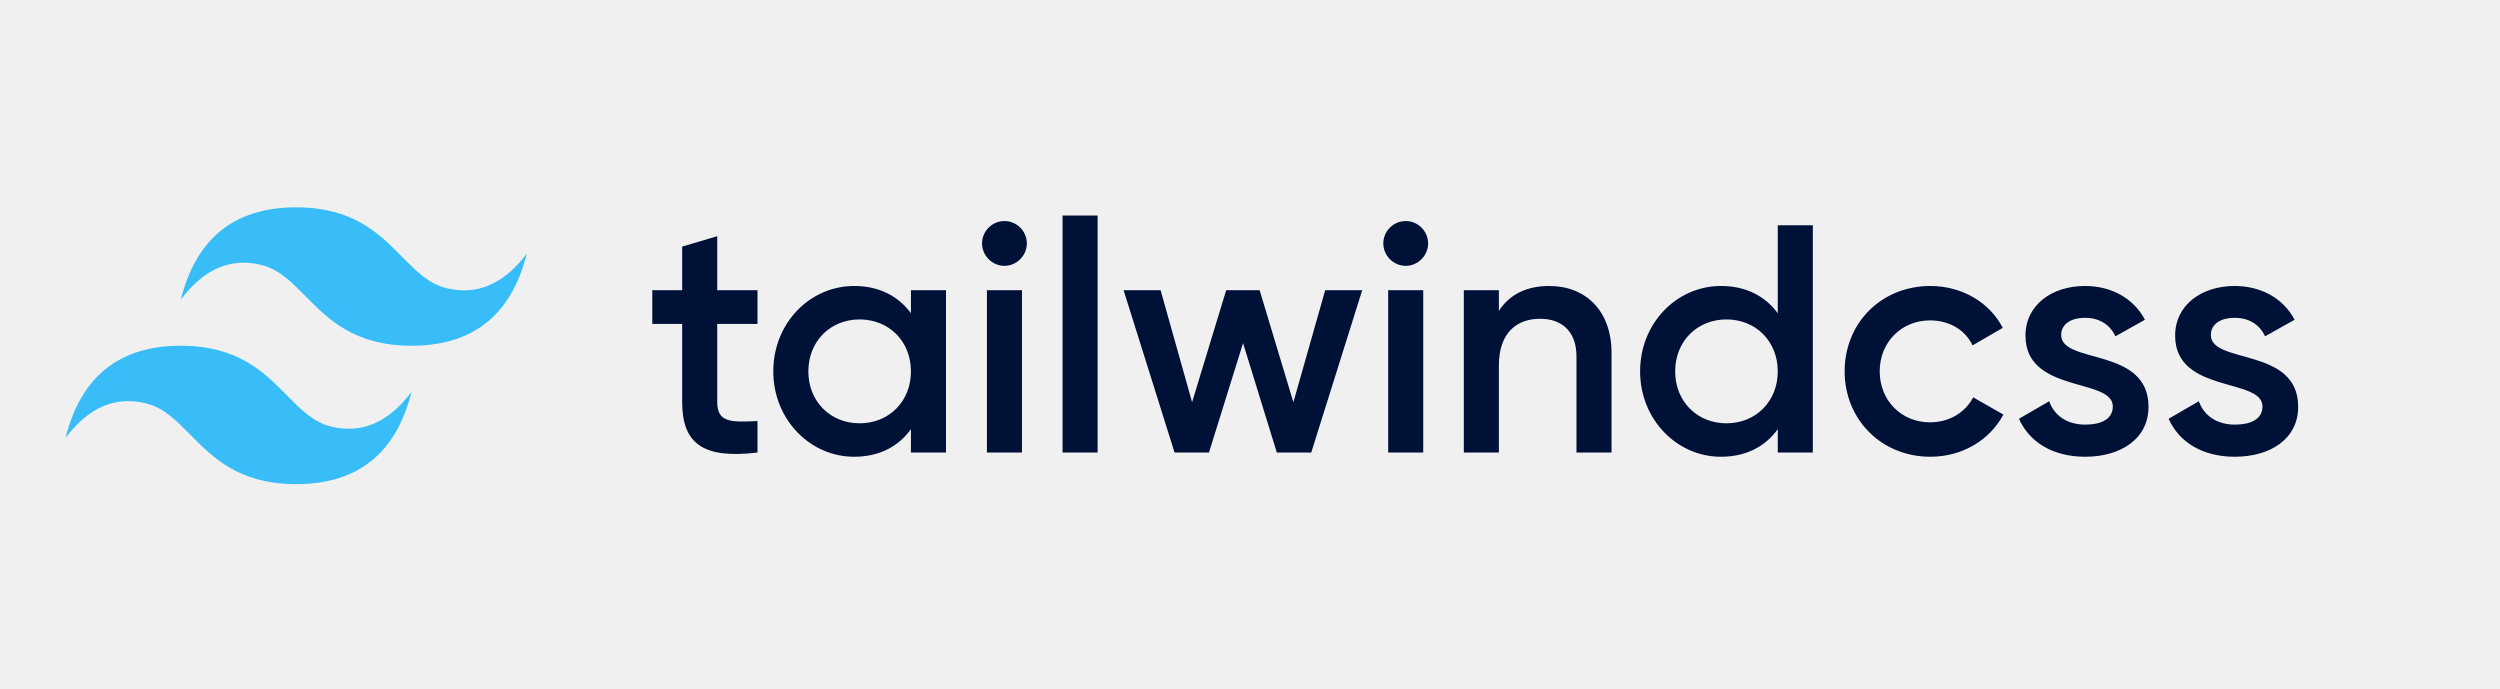
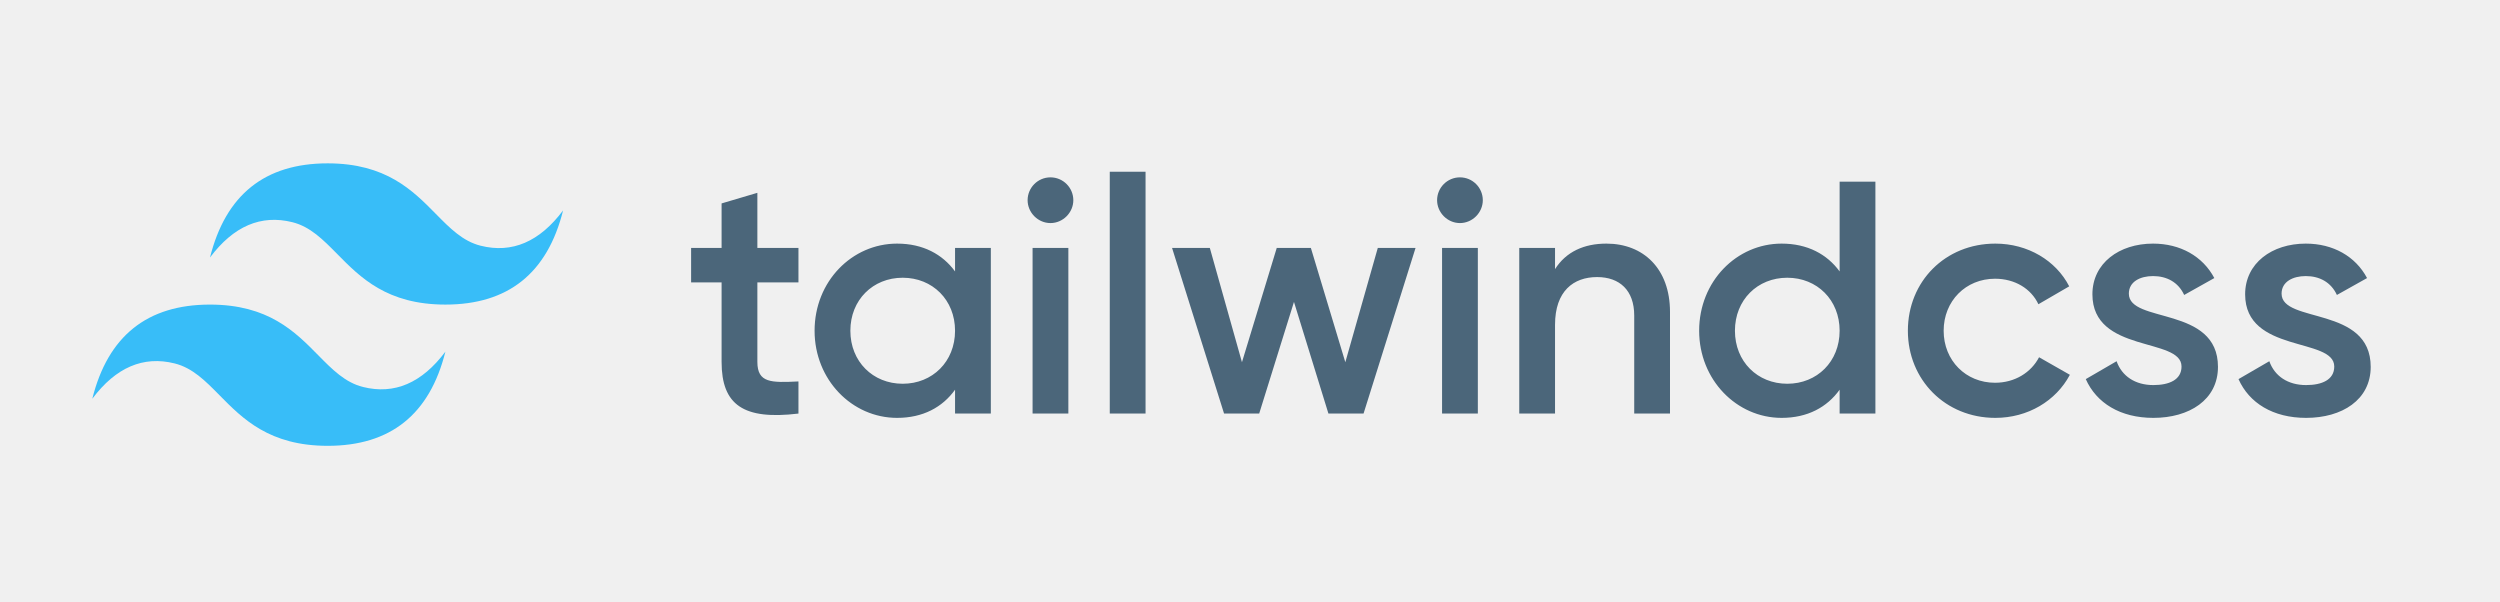
- <svg xmlns="http://www.w3.org/2000/svg" viewBox="127.782 169.671 292.621 80.547">
+ <svg xmlns="http://www.w3.org/2000/svg" viewBox="123.003 166.223 337.104 81.118">
  <defs>
    <clipPath id="prefix__clip0">
      <path fill="#fff" d="M0 0h262v32.4H0z" />
    </clipPath>
  </defs>
-   <g fill-rule="evenodd" clip-path="url(#prefix__clip0)" clip-rule="evenodd" transform="matrix(1, 0, 0, 1, 135.4482, 193.9387)">
+   <g fill-rule="evenodd" clip-path="url(#prefix__clip0)" clip-rule="evenodd" transform="matrix(1.175606, 0, 0, 1.175606, 135.4482, 188.2491)" style="">
    <path fill="#38bdf8" d="M27 0c-7.2 0-11.7 3.6-13.5 10.8 2.7-3.6 5.85-4.95 9.45-4.05 2.054.513 3.522 2.004 5.147 3.653C30.744 13.09 33.808 16.2 40.5 16.2c7.2 0 11.7-3.6 13.5-10.8-2.7 3.6-5.85 4.95-9.45 4.05-2.054-.513-3.522-2.004-5.147-3.653C36.756 3.11 33.692 0 27 0zM13.5 16.2C6.3 16.2 1.8 19.8 0 27c2.7-3.6 5.85-4.95 9.45-4.05 2.054.514 3.522 2.004 5.147 3.653C17.244 29.29 20.308 32.4 27 32.4c7.2 0 11.7-3.6 13.5-10.8-2.7 3.6-5.85 4.95-9.45 4.05-2.054-.513-3.522-2.004-5.147-3.653C23.256 19.31 20.192 16.2 13.5 16.2z" />
-     <path d="M80.996 13.652h-4.712v9.12c0 2.432 1.596 2.394 4.712 2.242V28.7c-6.308.76-8.816-.988-8.816-5.928v-9.12h-3.496V9.7h3.496V4.596l4.104-1.216V9.7h4.712v3.952zM98.958 9.7h4.104v19h-4.104v-2.736c-1.444 2.014-3.686 3.23-6.65 3.23-5.168 0-9.462-4.37-9.462-9.994 0-5.662 4.294-9.994 9.462-9.994 2.964 0 5.206 1.216 6.65 3.192V9.7zm-6.004 15.58c3.42 0 6.004-2.546 6.004-6.08 0-3.534-2.584-6.08-6.004-6.08-3.42 0-6.004 2.546-6.004 6.08 0 3.534 2.584 6.08 6.004 6.08zm16.948-18.43c-1.444 0-2.622-1.216-2.622-2.622a2.627 2.627 0 012.622-2.622 2.627 2.627 0 012.622 2.622c0 1.406-1.178 2.622-2.622 2.622zM107.85 28.7v-19h4.104v19h-4.104zm8.854 0V.96h4.104V28.7h-4.104zm30.742-19h4.332l-5.966 19h-4.028l-3.952-12.806-3.99 12.806h-4.028l-5.966-19h4.332l3.686 13.11 3.99-13.11h3.914l3.952 13.11 3.724-13.11zm9.424-2.85c-1.444 0-2.622-1.216-2.622-2.622a2.627 2.627 0 012.622-2.622 2.627 2.627 0 012.622 2.622c0 1.406-1.178 2.622-2.622 2.622zm-2.052 21.85v-19h4.104v19h-4.104zm18.848-19.494c4.256 0 7.296 2.888 7.296 7.828V28.7h-4.104V17.452c0-2.888-1.672-4.408-4.256-4.408-2.698 0-4.826 1.596-4.826 5.472V28.7h-4.104v-19h4.104v2.432c1.254-1.976 3.306-2.926 5.89-2.926zM200.418 2.1h4.104v26.6h-4.104v-2.736c-1.444 2.014-3.686 3.23-6.65 3.23-5.168 0-9.462-4.37-9.462-9.994 0-5.662 4.294-9.994 9.462-9.994 2.964 0 5.206 1.216 6.65 3.192V2.1zm-6.004 23.18c3.42 0 6.004-2.546 6.004-6.08 0-3.534-2.584-6.08-6.004-6.08-3.42 0-6.004 2.546-6.004 6.08 0 3.534 2.584 6.08 6.004 6.08zm23.864 3.914c-5.738 0-10.032-4.37-10.032-9.994 0-5.662 4.294-9.994 10.032-9.994 3.724 0 6.954 1.938 8.474 4.902l-3.534 2.052c-.836-1.786-2.698-2.926-4.978-2.926-3.344 0-5.89 2.546-5.89 5.966 0 3.42 2.546 5.966 5.89 5.966 2.28 0 4.142-1.178 5.054-2.926l3.534 2.014c-1.596 3.002-4.826 4.94-8.55 4.94zm15.314-14.25c0 3.458 10.222 1.368 10.222 8.398 0 3.8-3.306 5.852-7.41 5.852-3.8 0-6.536-1.71-7.752-4.446l3.534-2.052c.608 1.71 2.128 2.736 4.218 2.736 1.824 0 3.23-.608 3.23-2.128 0-3.382-10.222-1.482-10.222-8.284 0-3.572 3.078-5.814 6.954-5.814 3.116 0 5.7 1.444 7.03 3.952l-3.458 1.938c-.684-1.482-2.014-2.166-3.572-2.166-1.482 0-2.774.646-2.774 2.014zm17.518 0c0 3.458 10.222 1.368 10.222 8.398 0 3.8-3.306 5.852-7.41 5.852-3.8 0-6.536-1.71-7.752-4.446l3.534-2.052c.608 1.71 2.128 2.736 4.218 2.736 1.824 0 3.23-.608 3.23-2.128 0-3.382-10.222-1.482-10.222-8.284 0-3.572 3.078-5.814 6.954-5.814 3.116 0 5.7 1.444 7.03 3.952l-3.458 1.938c-.684-1.482-2.014-2.166-3.572-2.166-1.482 0-2.774.646-2.774 2.014z" style="fill: rgb(0, 17, 56);" />
+     <path d="M80.996 13.652h-4.712v9.12c0 2.432 1.596 2.394 4.712 2.242V28.7c-6.308.76-8.816-.988-8.816-5.928v-9.12h-3.496V9.7h3.496V4.596l4.104-1.216V9.7h4.712v3.952zM98.958 9.7h4.104v19h-4.104v-2.736c-1.444 2.014-3.686 3.23-6.65 3.23-5.168 0-9.462-4.37-9.462-9.994 0-5.662 4.294-9.994 9.462-9.994 2.964 0 5.206 1.216 6.65 3.192V9.7zm-6.004 15.58c3.42 0 6.004-2.546 6.004-6.08 0-3.534-2.584-6.08-6.004-6.08-3.42 0-6.004 2.546-6.004 6.08 0 3.534 2.584 6.08 6.004 6.08zm16.948-18.43c-1.444 0-2.622-1.216-2.622-2.622a2.627 2.627 0 012.622-2.622 2.627 2.627 0 012.622 2.622c0 1.406-1.178 2.622-2.622 2.622zM107.85 28.7v-19h4.104v19h-4.104zm8.854 0V.96h4.104V28.7h-4.104zm30.742-19h4.332l-5.966 19h-4.028l-3.952-12.806-3.99 12.806h-4.028l-5.966-19h4.332l3.686 13.11 3.99-13.11h3.914l3.952 13.11 3.724-13.11zm9.424-2.85c-1.444 0-2.622-1.216-2.622-2.622a2.627 2.627 0 012.622-2.622 2.627 2.627 0 012.622 2.622c0 1.406-1.178 2.622-2.622 2.622zm-2.052 21.85v-19h4.104v19h-4.104zm18.848-19.494c4.256 0 7.296 2.888 7.296 7.828V28.7h-4.104V17.452c0-2.888-1.672-4.408-4.256-4.408-2.698 0-4.826 1.596-4.826 5.472V28.7h-4.104v-19h4.104v2.432c1.254-1.976 3.306-2.926 5.89-2.926zM200.418 2.1h4.104v26.6h-4.104v-2.736c-1.444 2.014-3.686 3.23-6.65 3.23-5.168 0-9.462-4.37-9.462-9.994 0-5.662 4.294-9.994 9.462-9.994 2.964 0 5.206 1.216 6.65 3.192V2.1zm-6.004 23.18c3.42 0 6.004-2.546 6.004-6.08 0-3.534-2.584-6.08-6.004-6.08-3.42 0-6.004 2.546-6.004 6.08 0 3.534 2.584 6.08 6.004 6.08zm23.864 3.914c-5.738 0-10.032-4.37-10.032-9.994 0-5.662 4.294-9.994 10.032-9.994 3.724 0 6.954 1.938 8.474 4.902l-3.534 2.052c-.836-1.786-2.698-2.926-4.978-2.926-3.344 0-5.89 2.546-5.89 5.966 0 3.42 2.546 5.966 5.89 5.966 2.28 0 4.142-1.178 5.054-2.926l3.534 2.014c-1.596 3.002-4.826 4.94-8.55 4.94zm15.314-14.25c0 3.458 10.222 1.368 10.222 8.398 0 3.8-3.306 5.852-7.41 5.852-3.8 0-6.536-1.71-7.752-4.446l3.534-2.052c.608 1.71 2.128 2.736 4.218 2.736 1.824 0 3.23-.608 3.23-2.128 0-3.382-10.222-1.482-10.222-8.284 0-3.572 3.078-5.814 6.954-5.814 3.116 0 5.7 1.444 7.03 3.952l-3.458 1.938c-.684-1.482-2.014-2.166-3.572-2.166-1.482 0-2.774.646-2.774 2.014zm17.518 0c0 3.458 10.222 1.368 10.222 8.398 0 3.8-3.306 5.852-7.41 5.852-3.8 0-6.536-1.71-7.752-4.446l3.534-2.052c.608 1.71 2.128 2.736 4.218 2.736 1.824 0 3.23-.608 3.23-2.128 0-3.382-10.222-1.482-10.222-8.284 0-3.572 3.078-5.814 6.954-5.814 3.116 0 5.7 1.444 7.03 3.952l-3.458 1.938c-.684-1.482-2.014-2.166-3.572-2.166-1.482 0-2.774.646-2.774 2.014z" style="fill: rgb(75, 102, 122);" />
  </g>
</svg>
